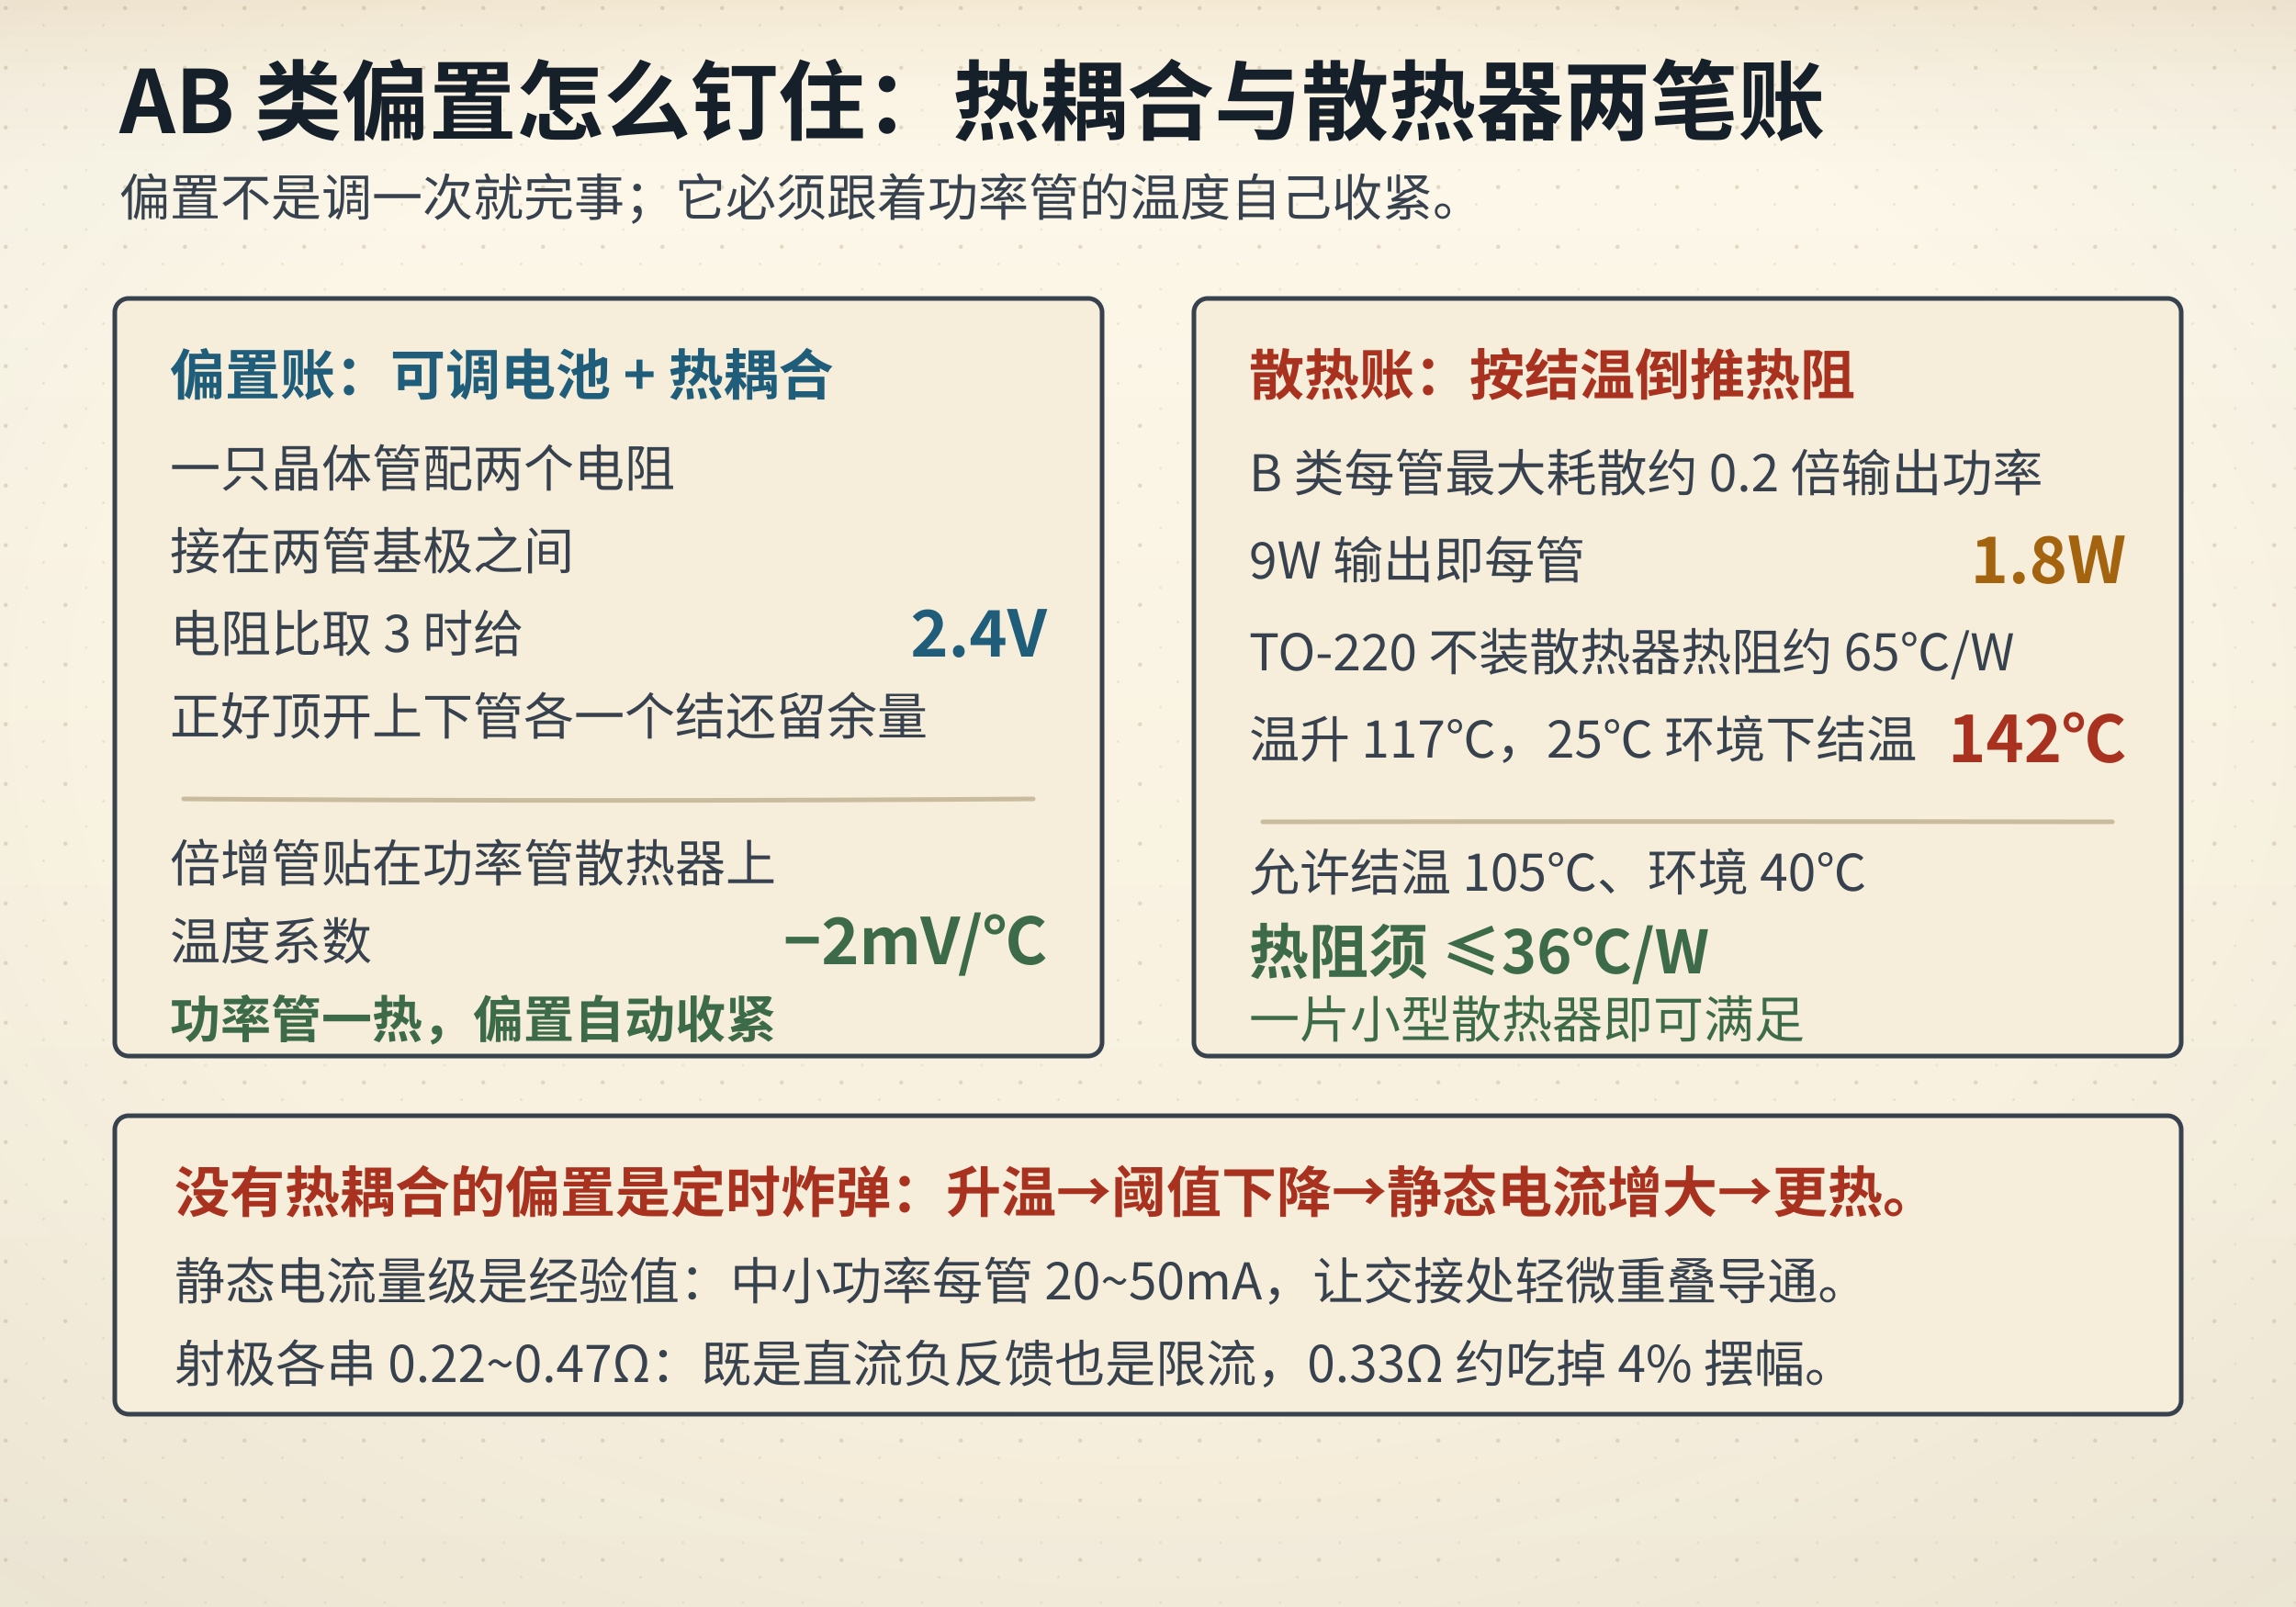
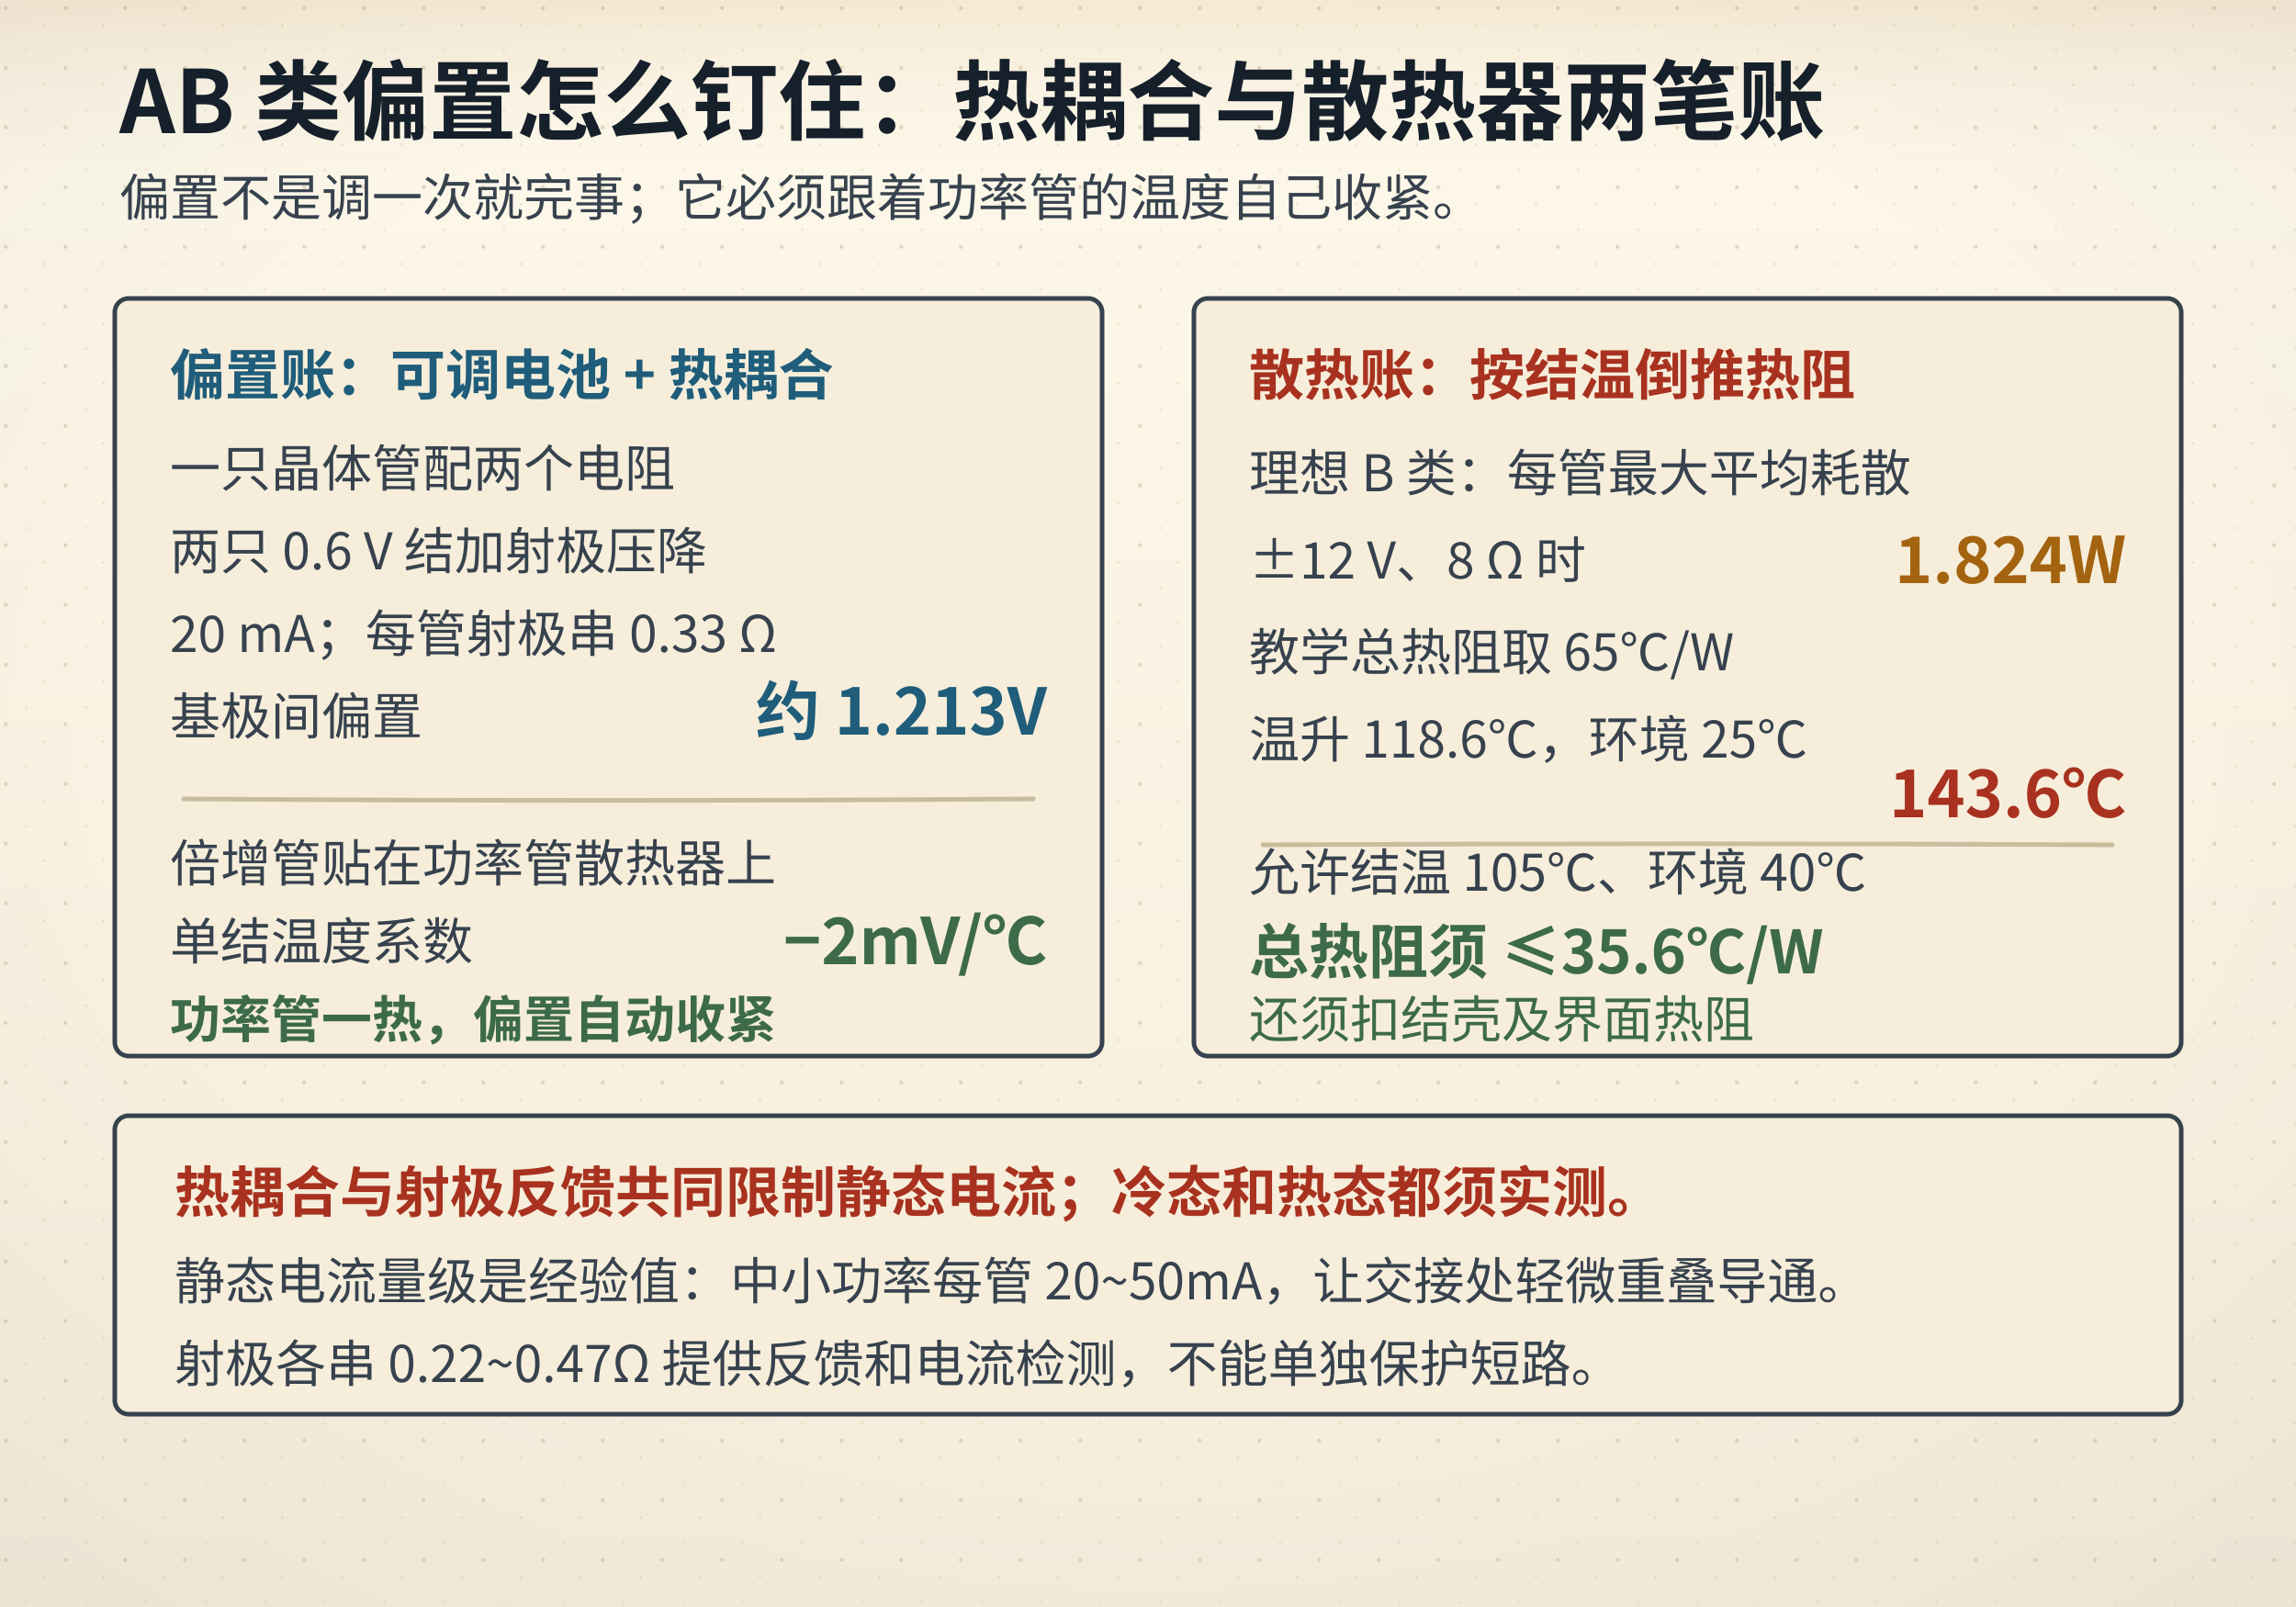
- <svg xmlns="http://www.w3.org/2000/svg" viewBox="0 0 1000 700" data-composition="python-handraw-v1" role="img" aria-labelledby="title desc">
+ <svg xmlns="http://www.w3.org/2000/svg" viewBox="0 0 1000 700">
  <defs>
    <linearGradient id="bgL" x1="0" y1="0" x2="0" y2="1">
      <stop offset="0" stop-color="#fdf8ea" />
      <stop offset="1" stop-color="#f6eedb" />
    </linearGradient>
    <linearGradient id="bgD" x1="0" y1="0" x2="0" y2="1">
      <stop offset="0" stop-color="#141310" />
      <stop offset="1" stop-color="#1d1a14" />
    </linearGradient>
    <radialGradient id="vig" cx="0.5" cy="0.44" r="0.78">
      <stop offset="0.55" stop-color="#16202b" stop-opacity="0" />
      <stop offset="1" stop-color="#16202b" stop-opacity="0.055" />
    </radialGradient>
    <linearGradient id="hdr" x1="0" y1="0" x2="0" y2="1">
      <stop offset="0" stop-color="#a4630f" stop-opacity="0.10" />
      <stop offset="0.55" stop-color="#a4630f" stop-opacity="0.028" />
      <stop offset="1" stop-color="#a4630f" stop-opacity="0" />
    </linearGradient>
    <linearGradient id="hdrD" x1="0" y1="0" x2="0" y2="1">
      <stop offset="0" stop-color="#dcab63" stop-opacity="0.13" />
      <stop offset="0.55" stop-color="#dcab63" stop-opacity="0.04" />
      <stop offset="1" stop-color="#dcab63" stop-opacity="0" />
    </linearGradient>
    <pattern id="dots" width="26" height="26" patternUnits="userSpaceOnUse">
      <circle cx="2.5" cy="3.5" r="0.9" fill="#c9bb9d" />
      <circle cx="19" cy="11" r="0.55" fill="#c9bb9d" opacity="0.7" />
      <circle cx="11.5" cy="22" r="0.6" fill="#c9bb9d" opacity="0.55" />
    </pattern>
    <filter id="soft" x="-40%" y="-40%" width="180%" height="180%">
      <feDropShadow dx="0" dy="1.4" stdDeviation="2" flood-color="#16202b" flood-opacity="0.13" />
    </filter>
    <filter id="pglow" x="-70%" y="-70%" width="240%" height="240%">
      <feGaussianBlur stdDeviation="1.7" result="b" />
      <feMerge>
        <feMergeNode in="b" />
        <feMergeNode in="SourceGraphic" />
      </feMerge>
    </filter>
  </defs>
  <rect class="page-bg" width="1000" height="700" fill="url(#bgL)" />
  <rect class="page-grain" width="1000" height="700" fill="url(#dots)" />
  <rect class="page-vig" width="1000" height="700" fill="url(#vig)" />
  <rect class="page-hdr" width="1000" height="72" fill="url(#hdr)" />
  <style>
text{font-family:"Segoe UI","Microsoft YaHei","PingFang SC","Hiragino Sans GB","Noto Sans CJK SC","Source Han Sans SC","Noto Sans SC",sans-serif;}
line,path,polyline,polygon{stroke-linecap:round;stroke-linejoin:round}
.page-bg{fill:url(#bgL)}
.page-grain{opacity:.5}
.page-vig{opacity:1}
.page-hdr{fill:url(#hdr)}
@media (prefers-color-scheme: dark){
.page-bg{fill:url(#bgD)}
.page-grain{opacity:.34}
.page-vig{opacity:.5}
.page-hdr{fill:url(#hdrD)}
[fill="#fdf8ea"]{fill:#141310}
[stroke="#fdf8ea"]{stroke:#141310}
[fill="#f6eedb"]{fill:#1d1a14}
[stroke="#f6eedb"]{stroke:#1d1a14}
[fill="#e0d3b8"]{fill:#3b3529}
[stroke="#e0d3b8"]{stroke:#3b3529}
[fill="#c9bb9d"]{fill:#4a4436}
[stroke="#c9bb9d"]{stroke:#4a4436}
[fill="#16202b"]{fill:#ece4d3}
[stroke="#16202b"]{stroke:#ece4d3}
[fill="#37424e"]{fill:#cfc6b4}
[stroke="#37424e"]{stroke:#cfc6b4}
[fill="#5b666f"]{fill:#a79e8b}
[stroke="#5b666f"]{stroke:#a79e8b}
[fill="#8b8272"]{fill:#857c6c}
[stroke="#8b8272"]{stroke:#857c6c}
text[fill="#fdf8ea"]{fill:#f9f3e3}
[fill="#e6eff3"]{fill:#17262e}
[fill="#e4f1f3"]{fill:#15262a}
[fill="#e8efe6"]{fill:#182418}
[fill="#f6e7e1"]{fill:#281a16}
[fill="#f7eedb"]{fill:#292114}
[fill="#efe8ee"]{fill:#241c22}
text[fill="#1f5d7a"]{fill:#7fb7cf}
:is(rect,circle,path,line,polygon,polyline,ellipse,g)[fill="#1f5d7a"]{fill:#2b4d5f}
[stroke="#1f5d7a"]{stroke:#6fa3b9}
text[fill="#2f7f96"]{fill:#8ac9d8}
:is(rect,circle,path,line,polygon,polyline,ellipse,g)[fill="#2f7f96"]{fill:#2b5660}
[stroke="#2f7f96"]{stroke:#77b2c1}
text[fill="#3d6b4a"]{fill:#98c096}
:is(rect,circle,path,line,polygon,polyline,ellipse,g)[fill="#3d6b4a"]{fill:#2f4a33}
[stroke="#3d6b4a"]{stroke:#7aa87c}
text[fill="#a8321f"]{fill:#e0907a}
:is(rect,circle,path,line,polygon,polyline,ellipse,g)[fill="#a8321f"]{fill:#55231b}
[stroke="#a8321f"]{stroke:#c07a63}
text[fill="#a4630f"]{fill:#dcab63}
:is(rect,circle,path,line,polygon,polyline,ellipse,g)[fill="#a4630f"]{fill:#553a17}
[stroke="#a4630f"]{stroke:#c08a45}
text[fill="#6b3f63"]{fill:#c4a2bf}
:is(rect,circle,path,line,polygon,polyline,ellipse,g)[fill="#6b3f63"]{fill:#452c40}
[stroke="#6b3f63"]{stroke:#a17c9b}
}
</style>
  <text x="52" y="58" font-size="38" fill="#16202b" font-family="'KaiTi','STKaiti','Kaiti SC','LXGW WenKai','Noto Serif CJK SC','Source Han Serif SC','Songti SC','SimSun','Noto Serif SC',serif" font-weight="700" text-anchor="start">AB 类偏置怎么钉住：热耦合与散热器两笔账</text>
  <text x="52" y="94" font-size="22" fill="#37424e" font-family="'KaiTi','STKaiti','Kaiti SC','LXGW WenKai','Noto Serif CJK SC','Source Han Serif SC','Songti SC','SimSun','Noto Serif SC',serif" font-weight="400" text-anchor="start">偏置不是调一次就完事；它必须跟着功率管的温度自己收紧。</text>
  <rect x="50" y="130" width="430" height="330" rx="6" fill="#f6eedb" stroke="#37424e" stroke-width="2" />
  <text x="74" y="172" font-size="24" fill="#1f5d7a" font-family="'KaiTi','STKaiti','Kaiti SC','LXGW WenKai','Noto Serif CJK SC','Source Han Serif SC','Songti SC','SimSun','Noto Serif SC',serif" font-weight="700" text-anchor="start">偏置账：可调电池 + 热耦合</text>
  <text x="74" y="212" font-size="22" fill="#37424e" font-family="'KaiTi','STKaiti','Kaiti SC','LXGW WenKai','Noto Serif CJK SC','Source Han Serif SC','Songti SC','SimSun','Noto Serif SC',serif" font-weight="400" text-anchor="start">一只晶体管配两个电阻</text>
-   <text x="74" y="248" font-size="22" fill="#37424e" font-family="'KaiTi','STKaiti','Kaiti SC','LXGW WenKai','Noto Serif CJK SC','Source Han Serif SC','Songti SC','SimSun','Noto Serif SC',serif" font-weight="400" text-anchor="start">接在两管基极之间</text>
-   <text x="74" y="284" font-size="22" fill="#37424e" font-family="'KaiTi','STKaiti','Kaiti SC','LXGW WenKai','Noto Serif CJK SC','Source Han Serif SC','Songti SC','SimSun','Noto Serif SC',serif" font-weight="400" text-anchor="start">电阻比取 3 时给</text>
-   <text x="456" y="286" font-size="28" fill="#1f5d7a" font-family="'KaiTi','STKaiti','Kaiti SC','LXGW WenKai','Noto Serif CJK SC','Source Han Serif SC','Songti SC','SimSun','Noto Serif SC',serif" font-weight="700" text-anchor="end">2.4V</text>
-   <text x="74" y="320" font-size="22" fill="#37424e" font-family="'KaiTi','STKaiti','Kaiti SC','LXGW WenKai','Noto Serif CJK SC','Source Han Serif SC','Songti SC','SimSun','Noto Serif SC',serif" font-weight="400" text-anchor="start">正好顶开上下管各一个结还留余量</text>
+   <text x="74" y="320" font-size="22" fill="#37424e" font-family="'KaiTi','STKaiti','Kaiti SC','LXGW WenKai','Noto Serif CJK SC','Source Han Serif SC','Songti SC','SimSun','Noto Serif SC',serif" font-weight="400" text-anchor="start">基极间偏置</text>
+   <text x="74" y="248" font-size="22" fill="#37424e" font-family="'KaiTi','STKaiti','Kaiti SC','LXGW WenKai','Noto Serif CJK SC','Source Han Serif SC','Songti SC','SimSun','Noto Serif SC',serif" font-weight="400" text-anchor="start">两只 0.6 V 结加射极压降</text>
+   <text x="456" y="320" font-size="28" fill="#1f5d7a" font-family="'KaiTi','STKaiti','Kaiti SC','LXGW WenKai','Noto Serif CJK SC','Source Han Serif SC','Songti SC','SimSun','Noto Serif SC',serif" font-weight="700" text-anchor="end">约 1.213V</text>
+   <text x="74" y="284" font-size="22" fill="#37424e" font-family="'KaiTi','STKaiti','Kaiti SC','LXGW WenKai','Noto Serif CJK SC','Source Han Serif SC','Songti SC','SimSun','Noto Serif SC',serif" font-weight="400" text-anchor="start">20 mA；每管射极串 0.33 Ω</text>
  <path d="M80 348 Q265.00 349.31 450 348" fill="none" stroke="#c9bb9d" stroke-width="2" />
  <text x="74" y="384" font-size="22" fill="#37424e" font-family="'KaiTi','STKaiti','Kaiti SC','LXGW WenKai','Noto Serif CJK SC','Source Han Serif SC','Songti SC','SimSun','Noto Serif SC',serif" font-weight="400" text-anchor="start">倍增管贴在功率管散热器上</text>
-   <text x="74" y="418" font-size="22" fill="#37424e" font-family="'KaiTi','STKaiti','Kaiti SC','LXGW WenKai','Noto Serif CJK SC','Source Han Serif SC','Songti SC','SimSun','Noto Serif SC',serif" font-weight="400" text-anchor="start">温度系数</text>
+   <text x="74" y="418" font-size="22" fill="#37424e" font-family="'KaiTi','STKaiti','Kaiti SC','LXGW WenKai','Noto Serif CJK SC','Source Han Serif SC','Songti SC','SimSun','Noto Serif SC',serif" font-weight="400" text-anchor="start">单结温度系数</text>
  <text x="456" y="420" font-size="28" fill="#3d6b4a" font-family="'KaiTi','STKaiti','Kaiti SC','LXGW WenKai','Noto Serif CJK SC','Source Han Serif SC','Songti SC','SimSun','Noto Serif SC',serif" font-weight="700" text-anchor="end">−2mV/℃</text>
  <text x="74" y="452" font-size="22" fill="#3d6b4a" font-family="'KaiTi','STKaiti','Kaiti SC','LXGW WenKai','Noto Serif CJK SC','Source Han Serif SC','Songti SC','SimSun','Noto Serif SC',serif" font-weight="700" text-anchor="start">功率管一热，偏置自动收紧</text>
  <rect x="520" y="130" width="430" height="330" rx="6" fill="#f6eedb" stroke="#37424e" stroke-width="2" />
  <text x="544" y="172" font-size="24" fill="#a8321f" font-family="'KaiTi','STKaiti','Kaiti SC','LXGW WenKai','Noto Serif CJK SC','Source Han Serif SC','Songti SC','SimSun','Noto Serif SC',serif" font-weight="700" text-anchor="start">散热账：按结温倒推热阻</text>
-   <text x="544" y="214" font-size="22" fill="#37424e" font-family="'KaiTi','STKaiti','Kaiti SC','LXGW WenKai','Noto Serif CJK SC','Source Han Serif SC','Songti SC','SimSun','Noto Serif SC',serif" font-weight="400" text-anchor="start">B 类每管最大耗散约 0.2 倍输出功率</text>
-   <text x="544" y="252" font-size="22" fill="#37424e" font-family="'KaiTi','STKaiti','Kaiti SC','LXGW WenKai','Noto Serif CJK SC','Source Han Serif SC','Songti SC','SimSun','Noto Serif SC',serif" font-weight="400" text-anchor="start">9W 输出即每管</text>
-   <text x="926" y="254" font-size="28" fill="#a4630f" font-family="'KaiTi','STKaiti','Kaiti SC','LXGW WenKai','Noto Serif CJK SC','Source Han Serif SC','Songti SC','SimSun','Noto Serif SC',serif" font-weight="700" text-anchor="end">1.8W</text>
-   <text x="544" y="292" font-size="22" fill="#37424e" font-family="'KaiTi','STKaiti','Kaiti SC','LXGW WenKai','Noto Serif CJK SC','Source Han Serif SC','Songti SC','SimSun','Noto Serif SC',serif" font-weight="400" text-anchor="start">TO-220 不装散热器热阻约 65℃/W</text>
-   <text x="544" y="330" font-size="22" fill="#37424e" font-family="'KaiTi','STKaiti','Kaiti SC','LXGW WenKai','Noto Serif CJK SC','Source Han Serif SC','Songti SC','SimSun','Noto Serif SC',serif" font-weight="400" text-anchor="start">温升 117℃，25℃ 环境下结温</text>
-   <text x="926" y="332" font-size="28" fill="#a8321f" font-family="'KaiTi','STKaiti','Kaiti SC','LXGW WenKai','Noto Serif CJK SC','Source Han Serif SC','Songti SC','SimSun','Noto Serif SC',serif" font-weight="700" text-anchor="end">142℃</text>
-   <path d="M550 358 Q735.00 357.69 920 358" fill="none" stroke="#c9bb9d" stroke-width="2" />
+   <text x="544" y="214" font-size="22" fill="#37424e" font-family="'KaiTi','STKaiti','Kaiti SC','LXGW WenKai','Noto Serif CJK SC','Source Han Serif SC','Songti SC','SimSun','Noto Serif SC',serif" font-weight="400" text-anchor="start">理想 B 类：每管最大平均耗散</text>
+   <text x="544" y="252" font-size="22" fill="#37424e" font-family="'KaiTi','STKaiti','Kaiti SC','LXGW WenKai','Noto Serif CJK SC','Source Han Serif SC','Songti SC','SimSun','Noto Serif SC',serif" font-weight="400" text-anchor="start">±12 V、8 Ω 时</text>
+   <text x="926" y="254" font-size="28" fill="#a4630f" font-family="'KaiTi','STKaiti','Kaiti SC','LXGW WenKai','Noto Serif CJK SC','Source Han Serif SC','Songti SC','SimSun','Noto Serif SC',serif" font-weight="700" text-anchor="end">1.824W</text>
+   <text x="544" y="292" font-size="22" fill="#37424e" font-family="'KaiTi','STKaiti','Kaiti SC','LXGW WenKai','Noto Serif CJK SC','Source Han Serif SC','Songti SC','SimSun','Noto Serif SC',serif" font-weight="400" text-anchor="start">教学总热阻取 65℃/W</text>
+   <text x="544" y="330" font-size="22" fill="#37424e" font-family="'KaiTi','STKaiti','Kaiti SC','LXGW WenKai','Noto Serif CJK SC','Source Han Serif SC','Songti SC','SimSun','Noto Serif SC',serif" font-weight="400" text-anchor="start">温升 118.6℃，环境 25℃</text>
+   <text x="926" y="356" font-size="28" fill="#a8321f" font-family="'KaiTi','STKaiti','Kaiti SC','LXGW WenKai','Noto Serif CJK SC','Source Han Serif SC','Songti SC','SimSun','Noto Serif SC',serif" font-weight="700" text-anchor="end">143.6℃</text>
+   <path d="M550 368 Q735.00 367.08 920 368" fill="none" stroke="#c9bb9d" stroke-width="2" />
  <text x="544" y="388" font-size="22" fill="#37424e" font-family="'KaiTi','STKaiti','Kaiti SC','LXGW WenKai','Noto Serif CJK SC','Source Han Serif SC','Songti SC','SimSun','Noto Serif SC',serif" font-weight="400" text-anchor="start">允许结温 105℃、环境 40℃</text>
-   <text x="544" y="424" font-size="26" fill="#3d6b4a" font-family="'KaiTi','STKaiti','Kaiti SC','LXGW WenKai','Noto Serif CJK SC','Source Han Serif SC','Songti SC','SimSun','Noto Serif SC',serif" font-weight="700" text-anchor="start">热阻须 ≤36℃/W</text>
-   <text x="544" y="452" font-size="22" fill="#3d6b4a" font-family="'KaiTi','STKaiti','Kaiti SC','LXGW WenKai','Noto Serif CJK SC','Source Han Serif SC','Songti SC','SimSun','Noto Serif SC',serif" font-weight="400" text-anchor="start">一片小型散热器即可满足</text>
+   <text x="544" y="424" font-size="26" fill="#3d6b4a" font-family="'KaiTi','STKaiti','Kaiti SC','LXGW WenKai','Noto Serif CJK SC','Source Han Serif SC','Songti SC','SimSun','Noto Serif SC',serif" font-weight="700" text-anchor="start">总热阻须 ≤35.6℃/W</text>
+   <text x="544" y="452" font-size="22" fill="#3d6b4a" font-family="'KaiTi','STKaiti','Kaiti SC','LXGW WenKai','Noto Serif CJK SC','Source Han Serif SC','Songti SC','SimSun','Noto Serif SC',serif" font-weight="400" text-anchor="start">还须扣结壳及界面热阻</text>
  <rect x="50" y="486" width="900" height="130" rx="6" fill="#f6eedb" stroke="#37424e" stroke-width="2" />
-   <text x="76" y="528" font-size="24" fill="#a8321f" font-family="'KaiTi','STKaiti','Kaiti SC','LXGW WenKai','Noto Serif CJK SC','Source Han Serif SC','Songti SC','SimSun','Noto Serif SC',serif" font-weight="700" text-anchor="start">没有热耦合的偏置是定时炸弹：升温→阈值下降→静态电流增大→更热。</text>
+   <text x="76" y="528" font-size="24" fill="#a8321f" font-family="'KaiTi','STKaiti','Kaiti SC','LXGW WenKai','Noto Serif CJK SC','Source Han Serif SC','Songti SC','SimSun','Noto Serif SC',serif" font-weight="700" text-anchor="start">热耦合与射极反馈共同限制静态电流；冷态和热态都须实测。</text>
  <text x="76" y="566" font-size="22" fill="#37424e" font-family="'KaiTi','STKaiti','Kaiti SC','LXGW WenKai','Noto Serif CJK SC','Source Han Serif SC','Songti SC','SimSun','Noto Serif SC',serif" font-weight="400" text-anchor="start">静态电流量级是经验值：中小功率每管 20~50mA，让交接处轻微重叠导通。</text>
-   <text x="76" y="602" font-size="22" fill="#37424e" font-family="'KaiTi','STKaiti','Kaiti SC','LXGW WenKai','Noto Serif CJK SC','Source Han Serif SC','Songti SC','SimSun','Noto Serif SC',serif" font-weight="400" text-anchor="start">射极各串 0.22~0.47Ω：既是直流负反馈也是限流，0.33Ω 约吃掉 4% 摆幅。</text>
+   <text x="76" y="602" font-size="22" fill="#37424e" font-family="'KaiTi','STKaiti','Kaiti SC','LXGW WenKai','Noto Serif CJK SC','Source Han Serif SC','Songti SC','SimSun','Noto Serif SC',serif" font-weight="400" text-anchor="start">射极各串 0.22~0.47Ω 提供反馈和电流检测，不能单独保护短路。</text>
</svg>
